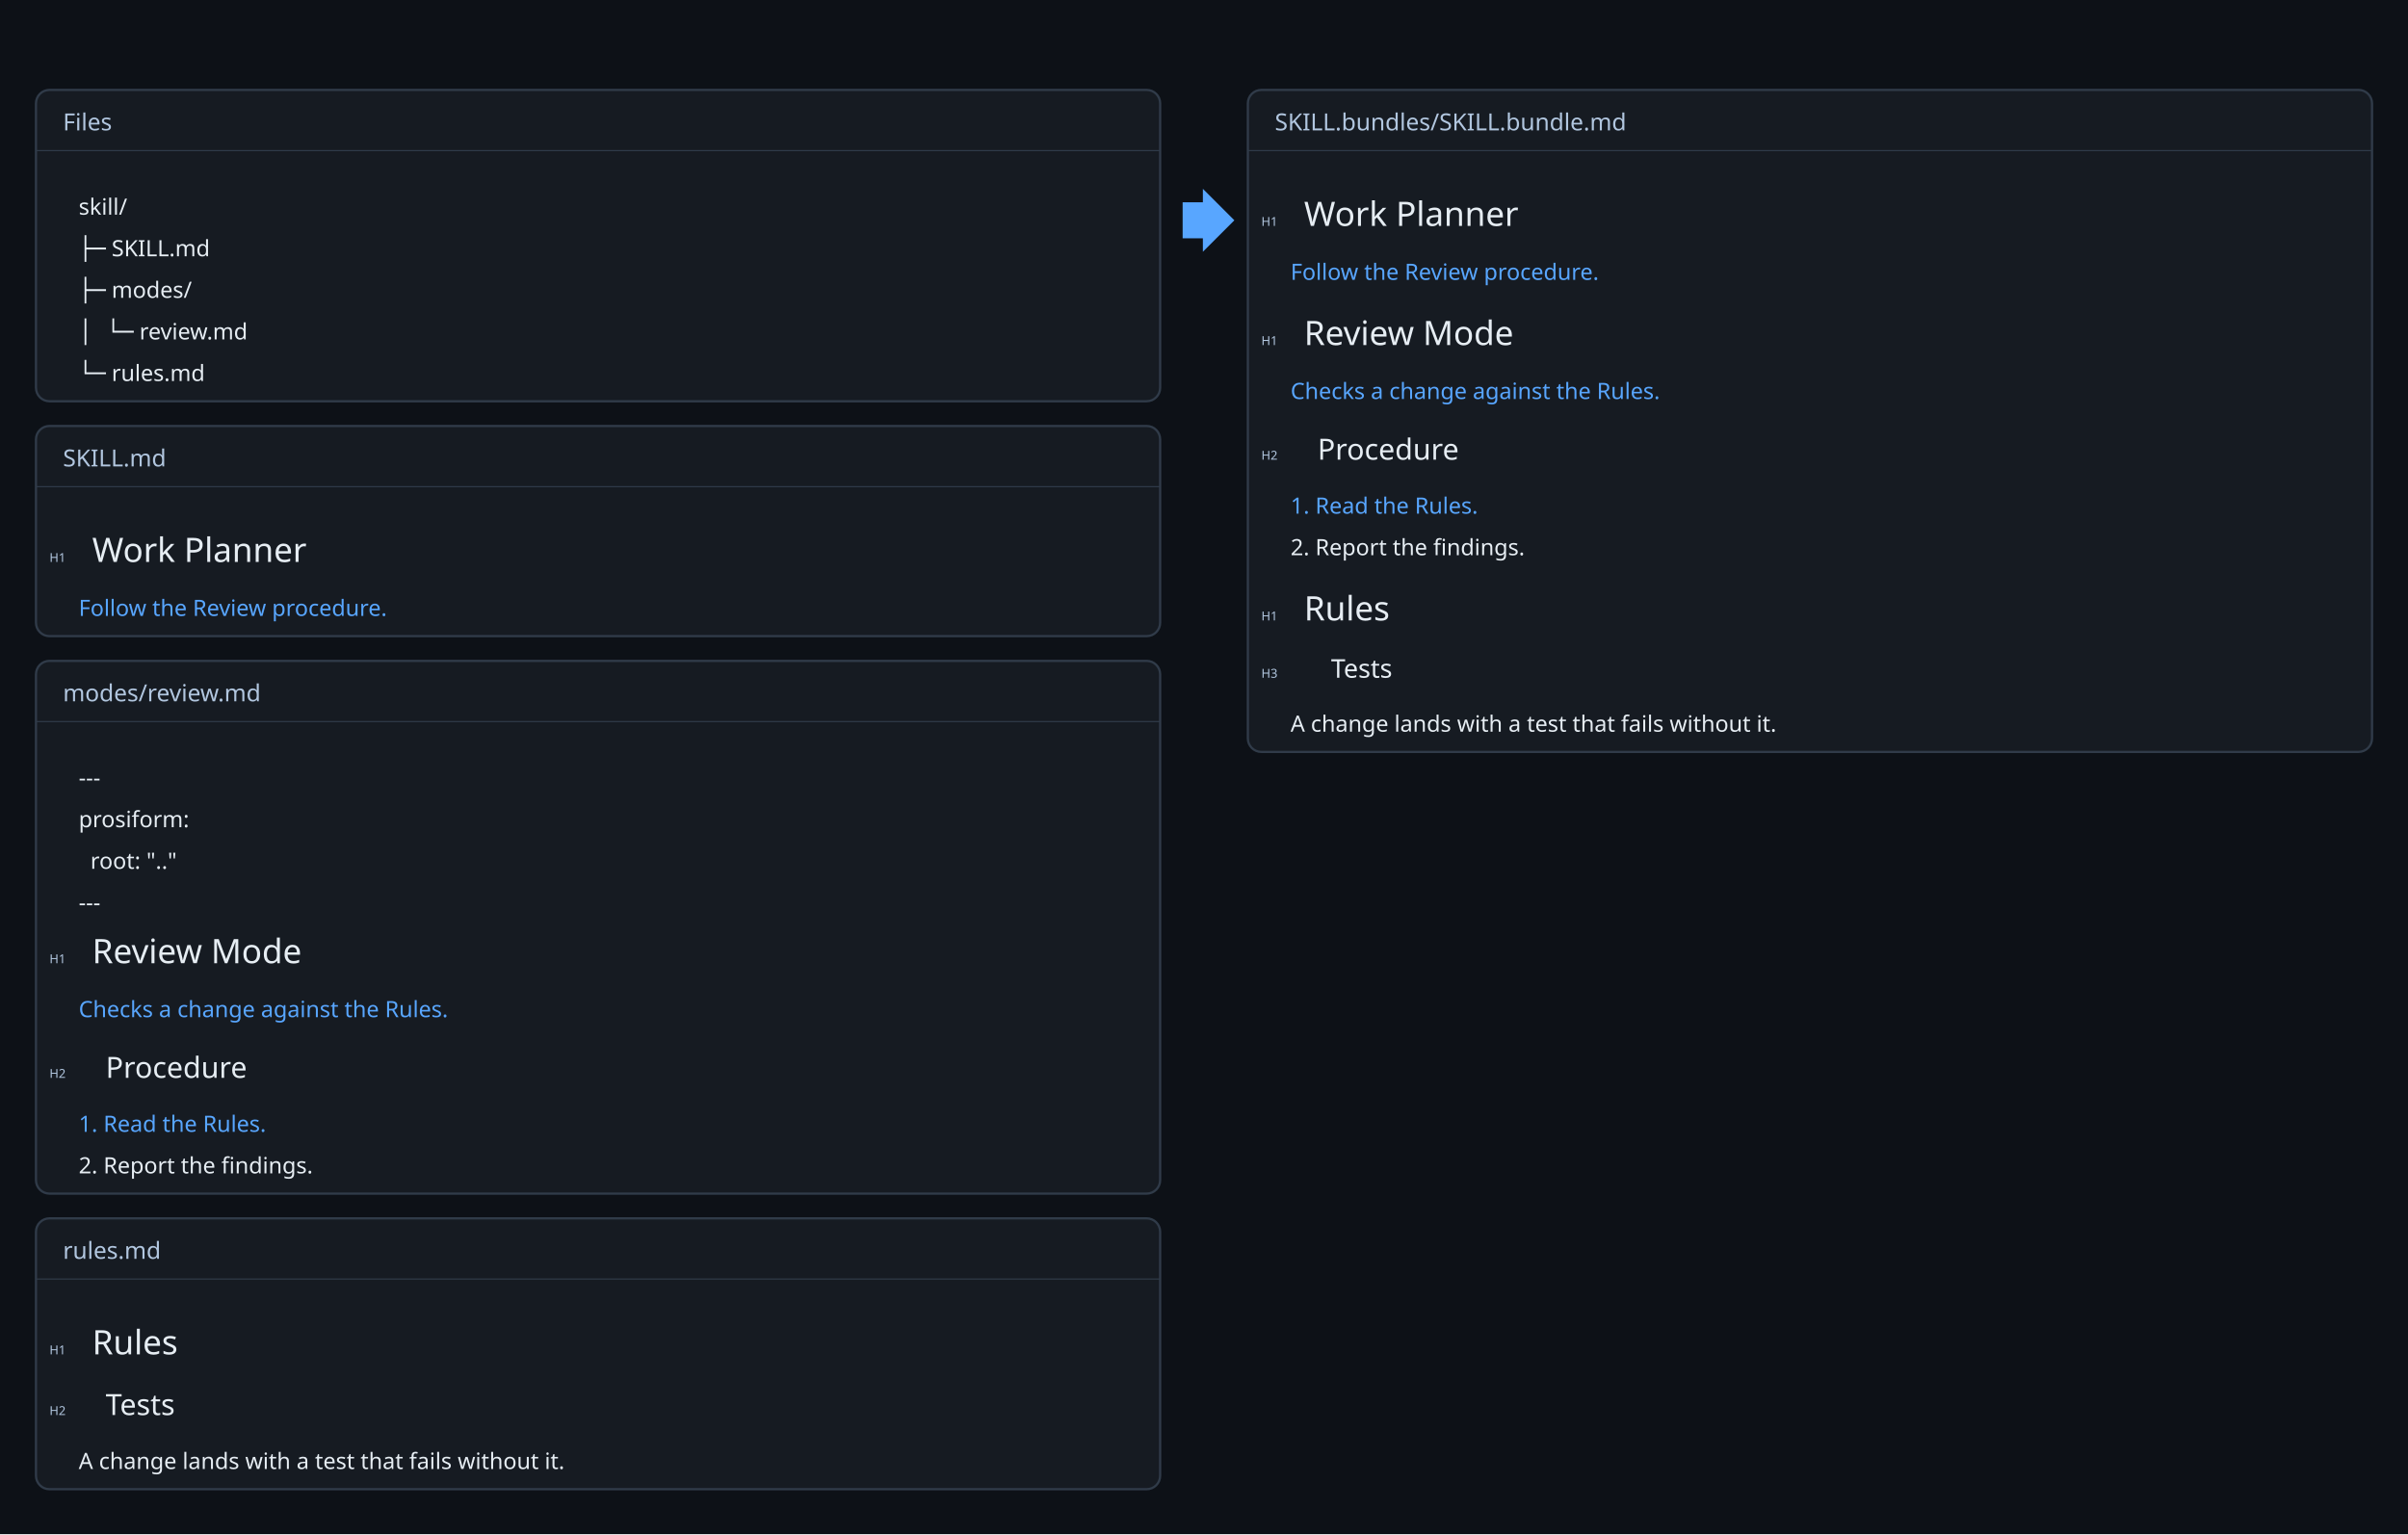
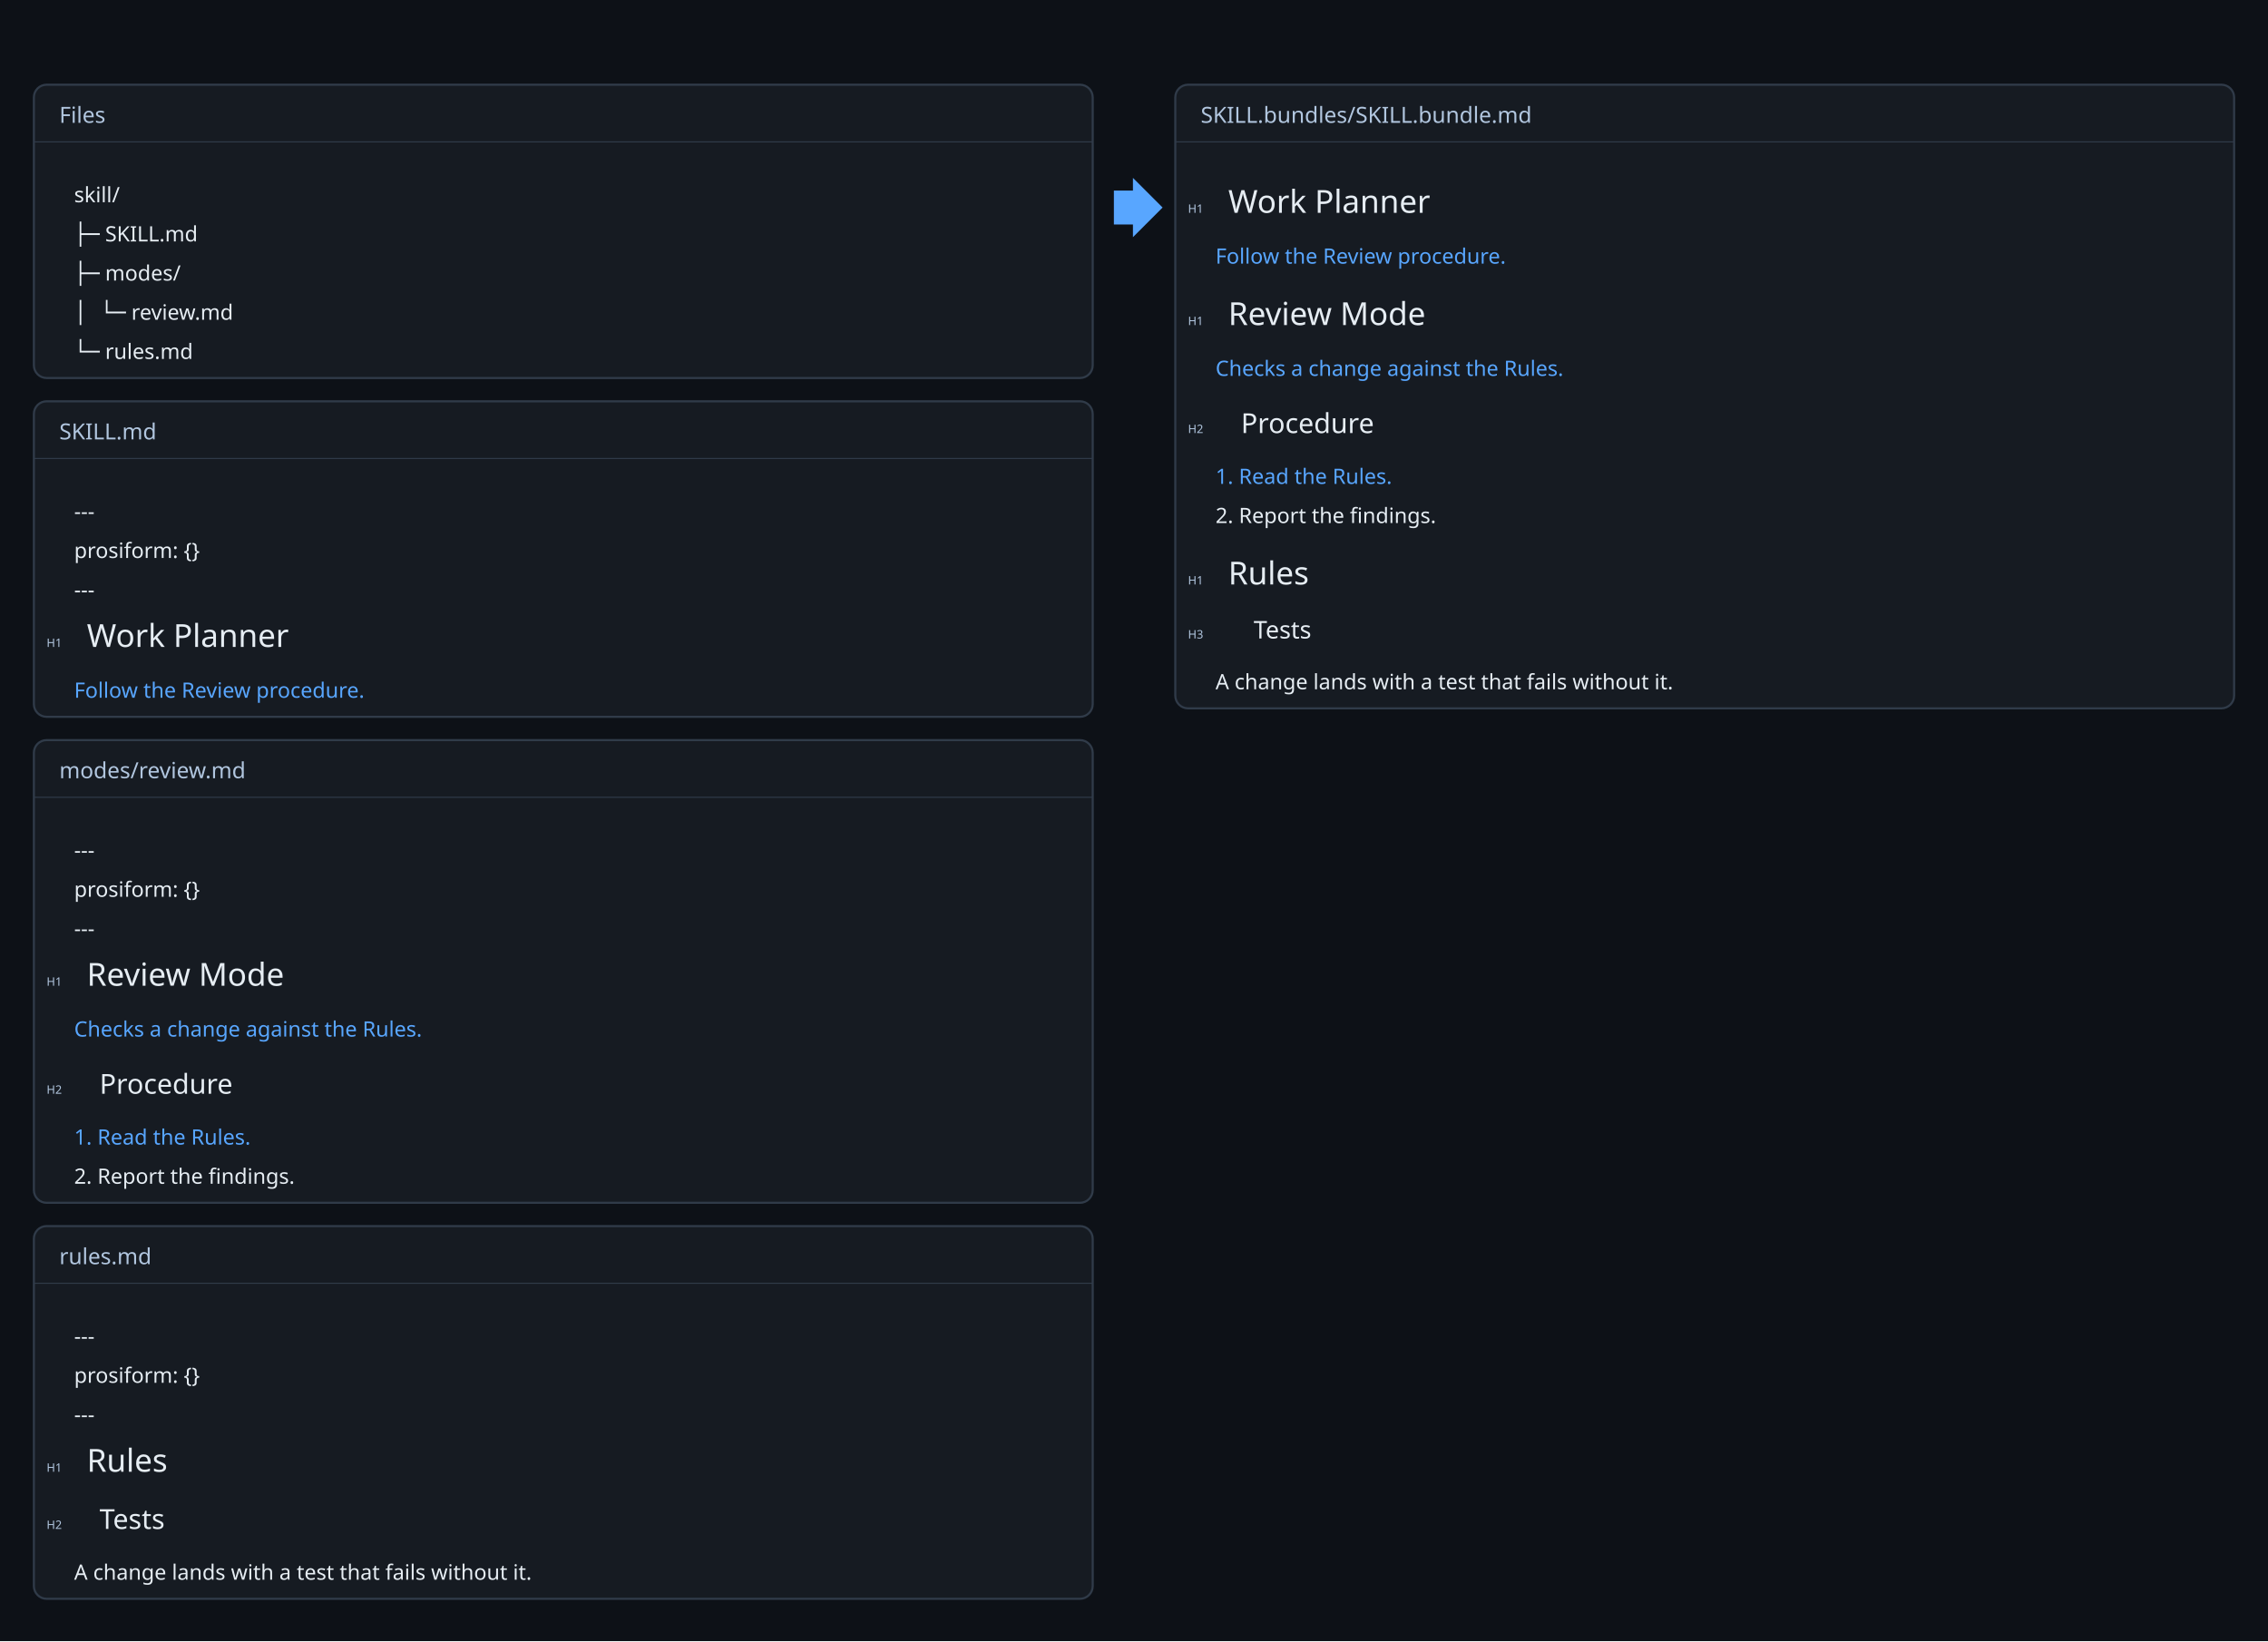
- <svg xmlns="http://www.w3.org/2000/svg" width="2142" height="1365" viewBox="0 0 2142 1365" role="img" aria-labelledby="title desc">
-   <rect width="2142" height="1365" fill="#0d1117" />
+ <svg xmlns="http://www.w3.org/2000/svg" width="2142" height="1550" viewBox="0 0 2142 1550" role="img" aria-labelledby="title desc">
+   <rect width="2142" height="1550" fill="#0d1117" />
  <g font-family="IBM Plex Mono" xml:space="preserve">
    <rect x="32" y="80" width="1000" height="277" rx="12" fill="#161b22" stroke="#303b49" stroke-width="2" />
    <text x="56" y="116" font-size="21" fill="#b1c6df" font-weight="400">Files</text>
    <path d="M32 134 H1032" stroke="#303b49" />
    <text x="70" y="191" font-size="20" fill="#e6edf3" font-weight="400">skill/</text>
    <text x="70" y="228" font-size="20" fill="#e6edf3" font-weight="400">├─ SKILL.md</text>
    <text x="70" y="265" font-size="20" fill="#e6edf3" font-weight="400">├─ modes/</text>
    <text x="70" y="302" font-size="20" fill="#e6edf3" font-weight="400">│  └─ review.md</text>
    <text x="70" y="339" font-size="20" fill="#e6edf3" font-weight="400">└─ rules.md</text>
-     <rect x="32" y="379" width="1000" height="187" rx="12" fill="#161b22" stroke="#303b49" stroke-width="2" />
+     <rect x="32" y="379" width="1000" height="298" rx="12" fill="#161b22" stroke="#303b49" stroke-width="2" />
    <text x="56" y="415" font-size="21" fill="#b1c6df" font-weight="400">SKILL.md</text>
    <path d="M32 433 H1032" stroke="#303b49" />
-     <text x="44" y="500" font-size="11" fill="#b1c6df" font-weight="400">H1</text>
-     <text x="82" y="500" font-size="30" fill="#e6edf3" font-weight="500">Work Planner</text>
-     <text x="70" y="548" font-size="20" fill="#58a6ff" font-weight="400">Follow the Review procedure.</text>
-     <rect x="32" y="588" width="1000" height="474" rx="12" fill="#161b22" stroke="#303b49" stroke-width="2" />
-     <text x="56" y="624" font-size="21" fill="#b1c6df" font-weight="400">modes/review.md</text>
-     <path d="M32 642 H1032" stroke="#303b49" />
-     <text x="70" y="699" font-size="20" fill="#e6edf3" font-weight="400">---</text>
-     <text x="70" y="736" font-size="20" fill="#e6edf3" font-weight="400">prosiform:</text>
-     <text x="70" y="773" font-size="20" fill="#e6edf3" font-weight="400">  root: ".."</text>
+     <text x="70" y="490" font-size="20" fill="#e6edf3" font-weight="400">---</text>
+     <text x="70" y="527" font-size="20" fill="#e6edf3" font-weight="400">prosiform: {}</text>
+     <text x="70" y="564" font-size="20" fill="#e6edf3" font-weight="400">---</text>
+     <text x="44" y="611" font-size="11" fill="#b1c6df" font-weight="400">H1</text>
+     <text x="82" y="611" font-size="30" fill="#e6edf3" font-weight="500">Work Planner</text>
+     <text x="70" y="659" font-size="20" fill="#58a6ff" font-weight="400">Follow the Review procedure.</text>
+     <rect x="32" y="699" width="1000" height="437" rx="12" fill="#161b22" stroke="#303b49" stroke-width="2" />
+     <text x="56" y="735" font-size="21" fill="#b1c6df" font-weight="400">modes/review.md</text>
+     <path d="M32 753 H1032" stroke="#303b49" />
    <text x="70" y="810" font-size="20" fill="#e6edf3" font-weight="400">---</text>
-     <text x="44" y="857" font-size="11" fill="#b1c6df" font-weight="400">H1</text>
-     <text x="82" y="857" font-size="30" fill="#e6edf3" font-weight="500">Review Mode</text>
-     <text x="70" y="905" font-size="20" fill="#58a6ff" font-weight="400">Checks a change against the Rules.</text>
-     <text x="44" y="959" font-size="11" fill="#b1c6df" font-weight="400">H2</text>
-     <text x="94" y="959" font-size="26" fill="#e6edf3" font-weight="500">Procedure</text>
-     <text x="70" y="1007" font-size="20" fill="#58a6ff" font-weight="400">1. Read the Rules.</text>
-     <text x="70" y="1044" font-size="20" fill="#e6edf3" font-weight="400">2. Report the findings.</text>
-     <rect x="32" y="1084" width="1000" height="241" rx="12" fill="#161b22" stroke="#303b49" stroke-width="2" />
-     <text x="56" y="1120" font-size="21" fill="#b1c6df" font-weight="400">rules.md</text>
-     <path d="M32 1138 H1032" stroke="#303b49" />
-     <text x="44" y="1205" font-size="11" fill="#b1c6df" font-weight="400">H1</text>
-     <text x="82" y="1205" font-size="30" fill="#e6edf3" font-weight="500">Rules</text>
-     <text x="44" y="1259" font-size="11" fill="#b1c6df" font-weight="400">H2</text>
-     <text x="94" y="1259" font-size="26" fill="#e6edf3" font-weight="500">Tests</text>
-     <text x="70" y="1307" font-size="20" fill="#e6edf3" font-weight="400">A change lands with a test that fails without it.</text>
+     <text x="70" y="847" font-size="20" fill="#e6edf3" font-weight="400">prosiform: {}</text>
+     <text x="70" y="884" font-size="20" fill="#e6edf3" font-weight="400">---</text>
+     <text x="44" y="931" font-size="11" fill="#b1c6df" font-weight="400">H1</text>
+     <text x="82" y="931" font-size="30" fill="#e6edf3" font-weight="500">Review Mode</text>
+     <text x="70" y="979" font-size="20" fill="#58a6ff" font-weight="400">Checks a change against the Rules.</text>
+     <text x="44" y="1033" font-size="11" fill="#b1c6df" font-weight="400">H2</text>
+     <text x="94" y="1033" font-size="26" fill="#e6edf3" font-weight="500">Procedure</text>
+     <text x="70" y="1081" font-size="20" fill="#58a6ff" font-weight="400">1. Read the Rules.</text>
+     <text x="70" y="1118" font-size="20" fill="#e6edf3" font-weight="400">2. Report the findings.</text>
+     <rect x="32" y="1158" width="1000" height="352" rx="12" fill="#161b22" stroke="#303b49" stroke-width="2" />
+     <text x="56" y="1194" font-size="21" fill="#b1c6df" font-weight="400">rules.md</text>
+     <path d="M32 1212 H1032" stroke="#303b49" />
+     <text x="70" y="1269" font-size="20" fill="#e6edf3" font-weight="400">---</text>
+     <text x="70" y="1306" font-size="20" fill="#e6edf3" font-weight="400">prosiform: {}</text>
+     <text x="70" y="1343" font-size="20" fill="#e6edf3" font-weight="400">---</text>
+     <text x="44" y="1390" font-size="11" fill="#b1c6df" font-weight="400">H1</text>
+     <text x="82" y="1390" font-size="30" fill="#e6edf3" font-weight="500">Rules</text>
+     <text x="44" y="1444" font-size="11" fill="#b1c6df" font-weight="400">H2</text>
+     <text x="94" y="1444" font-size="26" fill="#e6edf3" font-weight="500">Tests</text>
+     <text x="70" y="1492" font-size="20" fill="#e6edf3" font-weight="400">A change lands with a test that fails without it.</text>
    <rect x="1110" y="80" width="1000" height="589" rx="12" fill="#161b22" stroke="#303b49" stroke-width="2" />
    <text x="1134" y="116" font-size="21" fill="#b1c6df" font-weight="400">SKILL.bundles/SKILL.bundle.md</text>
    <path d="M1110 134 H2110" stroke="#303b49" />
    <text x="1122" y="201" font-size="11" fill="#b1c6df" font-weight="400">H1</text>
    <text x="1160" y="201" font-size="30" fill="#e6edf3" font-weight="500">Work Planner</text>
    <text x="1148" y="249" font-size="20" fill="#58a6ff" font-weight="400">Follow the Review procedure.</text>
    <text x="1122" y="307" font-size="11" fill="#b1c6df" font-weight="400">H1</text>
    <text x="1160" y="307" font-size="30" fill="#e6edf3" font-weight="500">Review Mode</text>
    <text x="1148" y="355" font-size="20" fill="#58a6ff" font-weight="400">Checks a change against the Rules.</text>
    <text x="1122" y="409" font-size="11" fill="#b1c6df" font-weight="400">H2</text>
    <text x="1172" y="409" font-size="26" fill="#e6edf3" font-weight="500">Procedure</text>
    <text x="1148" y="457" font-size="20" fill="#58a6ff" font-weight="400">1. Read the Rules.</text>
    <text x="1148" y="494" font-size="20" fill="#e6edf3" font-weight="400">2. Report the findings.</text>
    <text x="1122" y="552" font-size="11" fill="#b1c6df" font-weight="400">H1</text>
    <text x="1160" y="552" font-size="30" fill="#e6edf3" font-weight="500">Rules</text>
    <text x="1122" y="603" font-size="11" fill="#b1c6df" font-weight="400">H3</text>
    <text x="1184" y="603" font-size="23" fill="#e6edf3" font-weight="500">Tests</text>
    <text x="1148" y="651" font-size="20" fill="#e6edf3" font-weight="400">A change lands with a test that fails without it.</text>
    <path d="M1052 180 H1070 V168 L1098 196 L1070 224 V212 H1052Z" fill="#58a6ff" />
  </g>
</svg>
